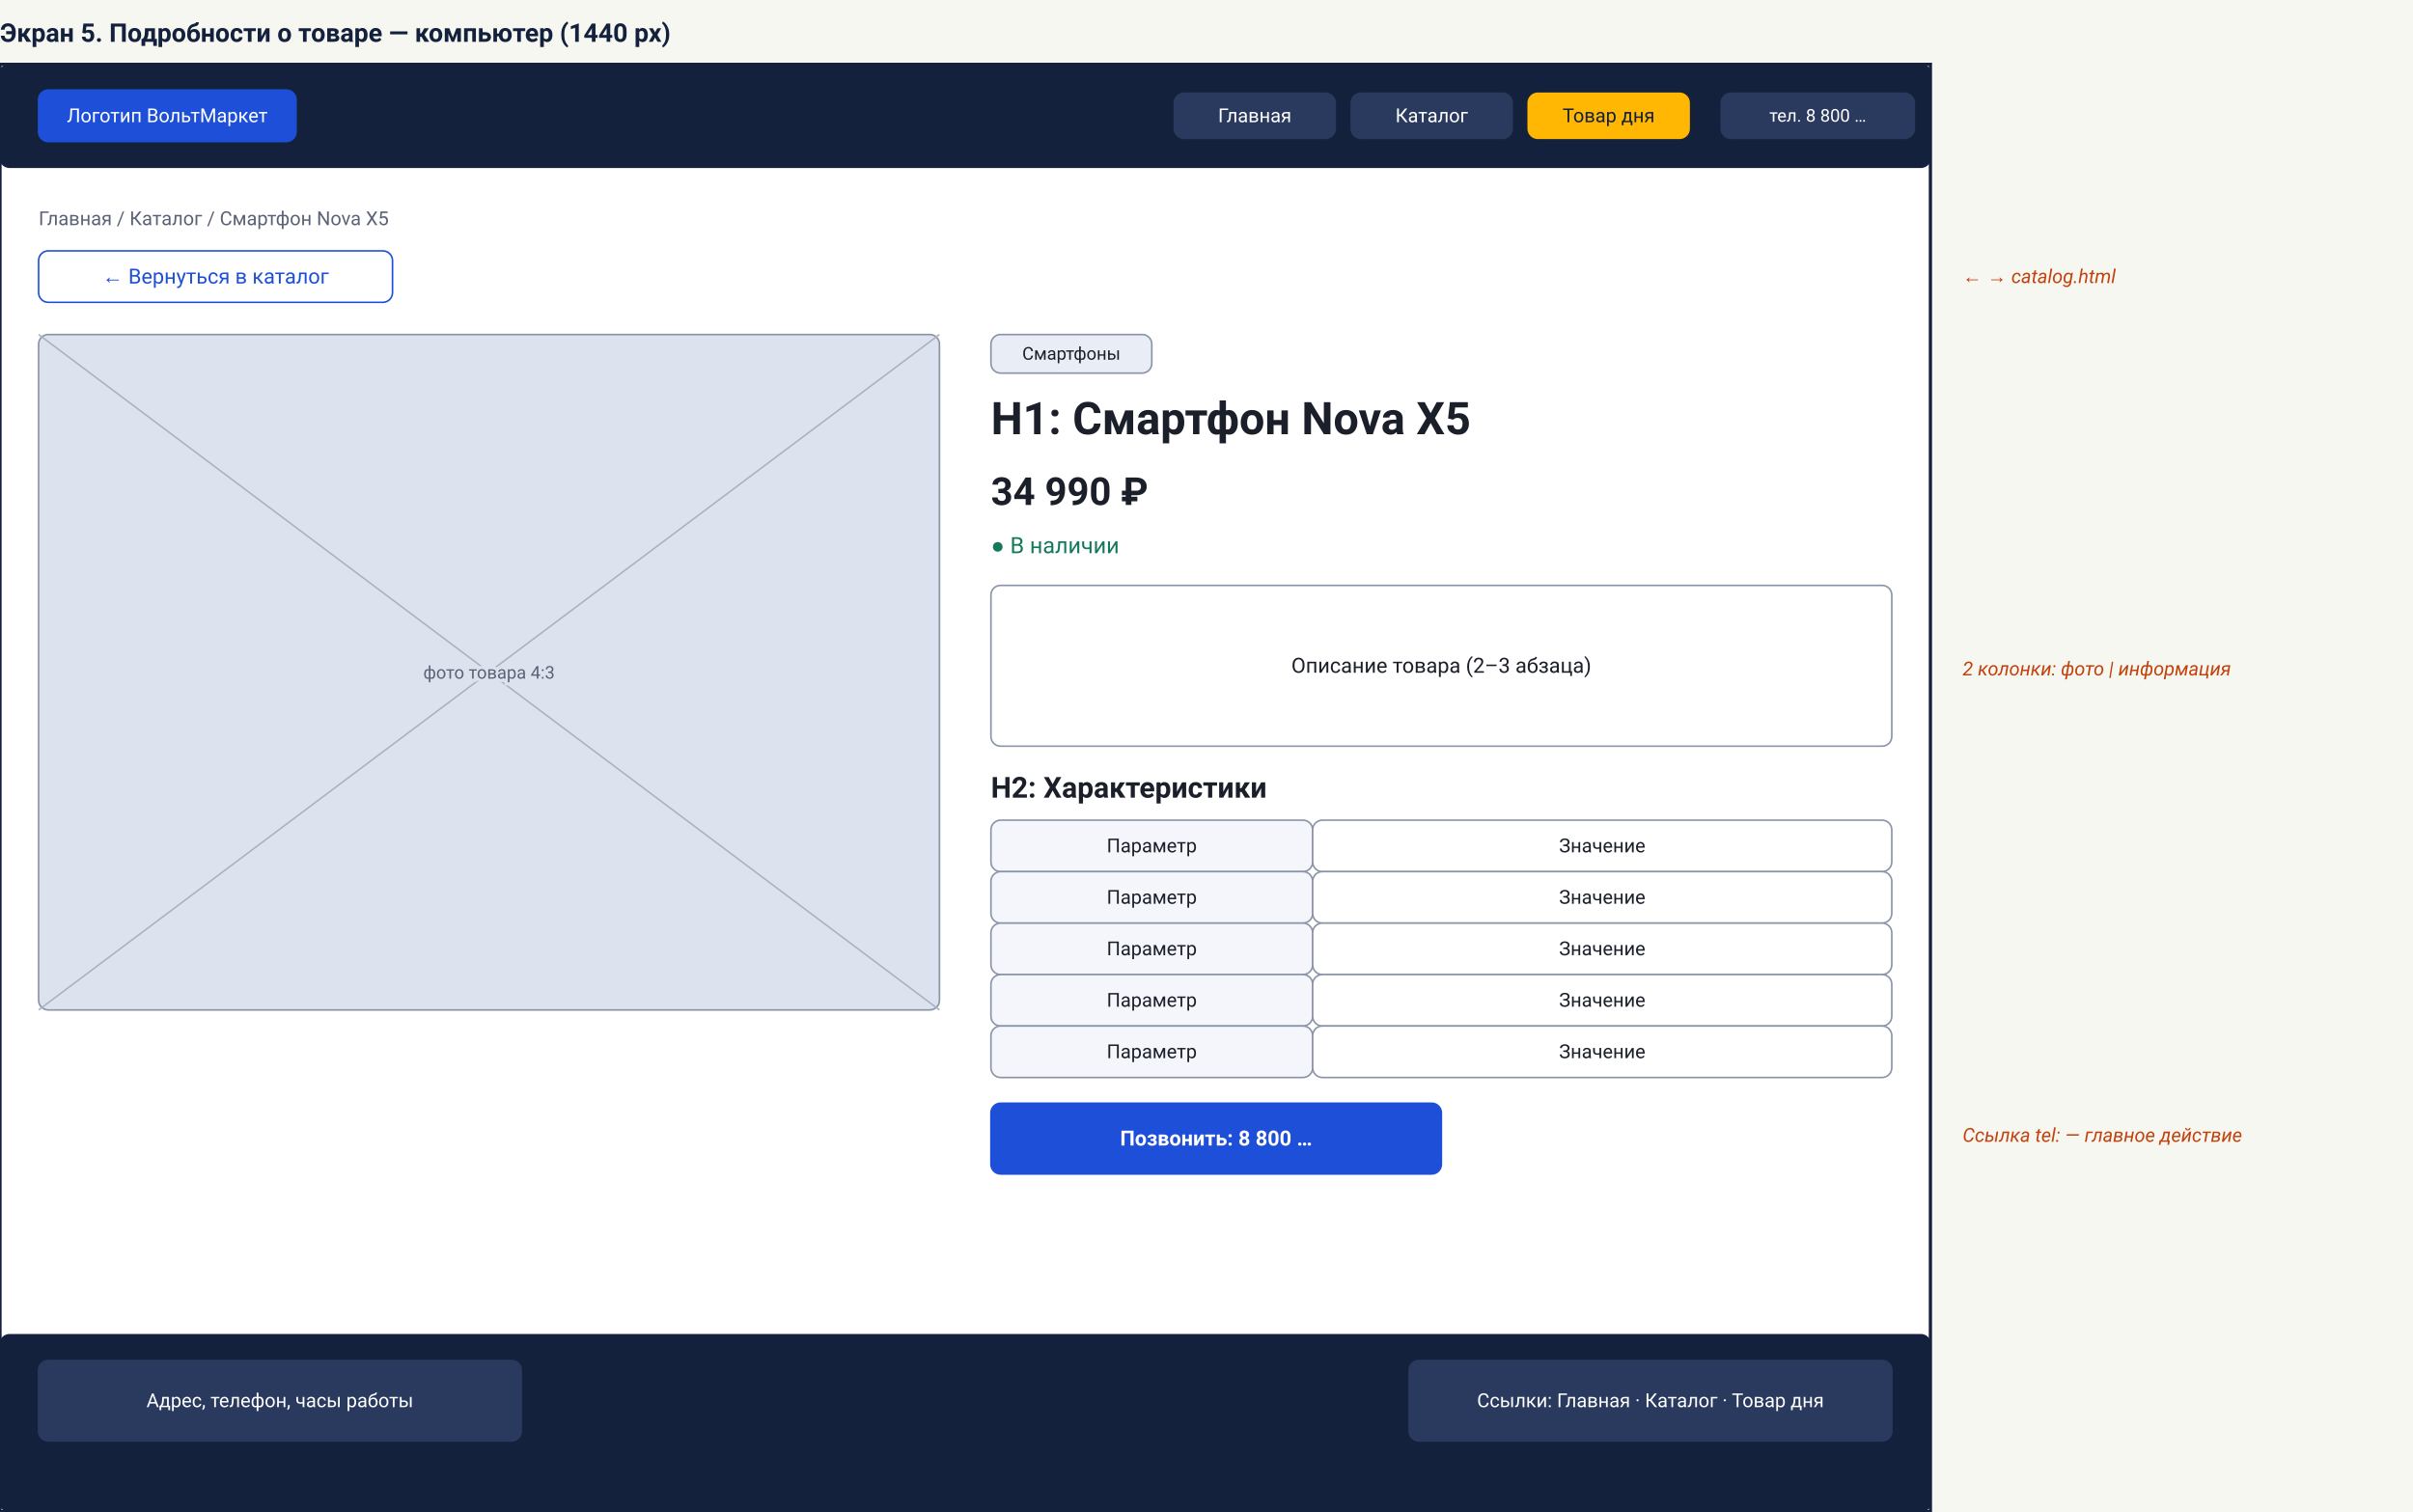
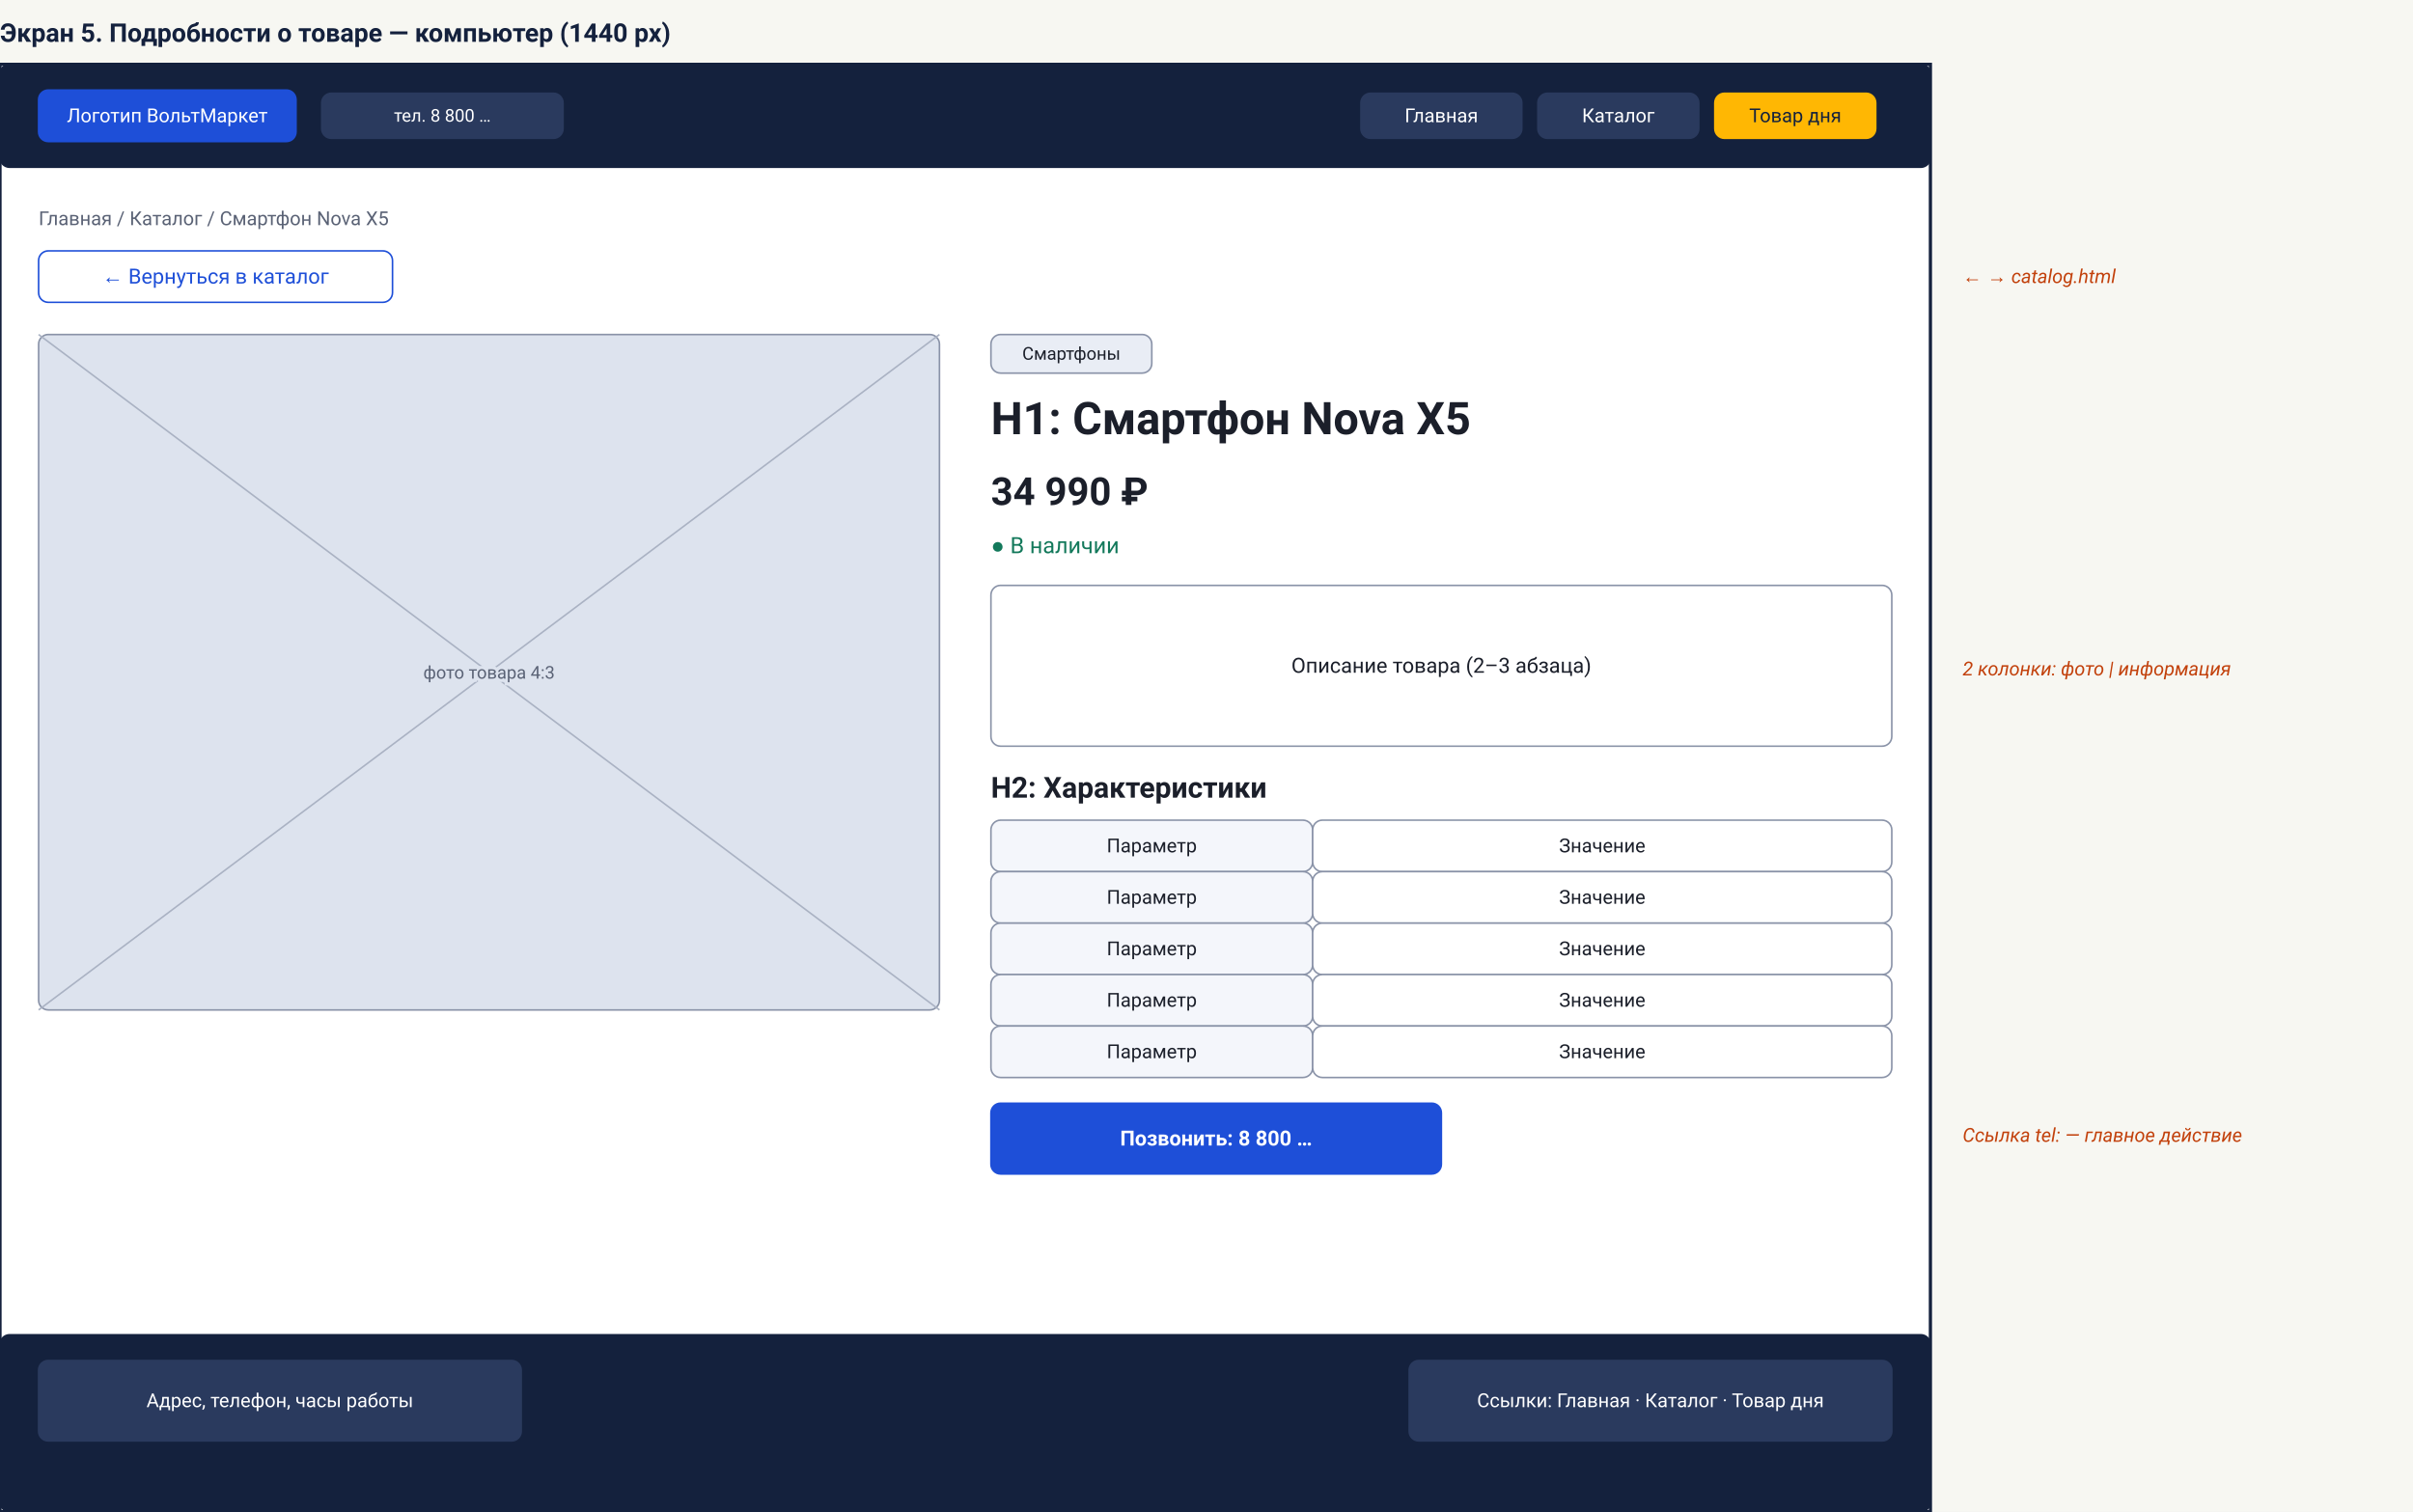
<svg xmlns="http://www.w3.org/2000/svg" width="1500" height="940" viewBox="0 -40 1500 940" font-family="Segoe UI, Roboto, Arial, sans-serif">
  <rect x="0" y="-40" width="1500" height="940" fill="#F7F7F2" />
  <text x="0" y="-14" font-size="16" font-weight="700" fill="#14213D">Экран 5. Подробности о товаре — компьютер (1440 px)</text>
  <rect x="0" y="0" width="1200" height="900" fill="#ffffff" stroke="#14213D" stroke-width="2" />
  <rect x="0" y="0" width="1200" height="64" rx="6" fill="#14213D" stroke="#14213D" />
  <rect x="24" y="16" width="160" height="32" rx="6" fill="#1E4FD8" stroke="#1E4FD8" />
  <text x="104.0" y="36.0" text-anchor="middle" font-size="12" fill="#fff">Логотип ВольтМаркет</text>
-   <rect x="730" y="18" width="100" height="28" rx="6" fill="#2A3A5E" stroke="#2A3A5E" />
-   <text x="780.0" y="36.0" text-anchor="middle" font-size="12" fill="#fff">Главная</text>
-   <rect x="840" y="18" width="100" height="28" rx="6" fill="#2A3A5E" stroke="#2A3A5E" />
-   <text x="890.0" y="36.0" text-anchor="middle" font-size="12" fill="#fff">Каталог</text>
-   <rect x="950" y="18" width="100" height="28" rx="6" fill="#FFB703" stroke="#FFB703" />
-   <text x="1000.0" y="36.0" text-anchor="middle" font-size="12" fill="#14213D">Товар дня</text>
-   <rect x="1070" y="18" width="120" height="28" rx="6" fill="#2A3A5E" stroke="#2A3A5E" />
-   <text x="1130.0" y="35.667" text-anchor="middle" font-size="11" fill="#fff">тел. 8 800 …</text>
+   <rect x="200" y="18" width="150" height="28" rx="6" fill="#2A3A5E" stroke="#2A3A5E" />
+   <text x="275.0" y="35.667" text-anchor="middle" font-size="11" fill="#fff">тел. 8 800 …</text>
+   <rect x="846" y="18" width="100" height="28" rx="6" fill="#2A3A5E" stroke="#2A3A5E" />
+   <text x="896.0" y="36.0" text-anchor="middle" font-size="12" fill="#fff">Главная</text>
+   <rect x="956" y="18" width="100" height="28" rx="6" fill="#2A3A5E" stroke="#2A3A5E" />
+   <text x="1006.0" y="36.0" text-anchor="middle" font-size="12" fill="#fff">Каталог</text>
+   <rect x="1066" y="18" width="100" height="28" rx="6" fill="#FFB703" stroke="#FFB703" />
+   <text x="1116.0" y="36.0" text-anchor="middle" font-size="12" fill="#14213D">Товар дня</text>
  <text x="24" y="100" font-size="12" fill="#5A6275" text-anchor="start">Главная / Каталог / Смартфон Nova X5</text>
  <rect x="24" y="116" width="220" height="32" rx="6" fill="#fff" stroke="#1E4FD8" />
  <text x="134.0" y="136.333" text-anchor="middle" font-size="13" fill="#1E4FD8">← Вернуться в каталог</text>
  <rect x="24" y="168" width="560" height="420" rx="6" fill="#DDE3EE" stroke="#8A93A8" />
  <line x1="24" y1="168" x2="584" y2="588" stroke="#AAB2C3" />
  <line x1="584" y1="168" x2="24" y2="588" stroke="#AAB2C3" />
  <text x="304.0" y="382.0" text-anchor="middle" font-size="11" fill="#5A6275" style="paint-order:stroke" stroke="#DDE3EE" stroke-width="4">фото товара 4:3</text>
  <rect x="616" y="168" width="100" height="24" rx="6" fill="#E9EDF5" stroke="#8A93A8" />
  <text x="666.0" y="183.667" text-anchor="middle" font-size="11" fill="#1B1F2A">Смартфоны</text>
  <text x="616" y="230" font-size="28" font-weight="700" fill="#1B1F2A" text-anchor="start">H1: Смартфон Nova X5</text>
  <text x="616" y="274" font-size="24" font-weight="700" fill="#1B1F2A" text-anchor="start">34 990 ₽</text>
  <text x="616" y="304" font-size="14" fill="#13795B" text-anchor="start">● В наличии</text>
  <rect x="616" y="324" width="560" height="100" rx="6" fill="#fff" stroke="#8A93A8" />
  <text x="896.0" y="378.333" text-anchor="middle" font-size="13" fill="#1B1F2A">Описание товара (2–3 абзаца)</text>
  <text x="616" y="456" font-size="18" font-weight="700" fill="#1B1F2A" text-anchor="start">H2: Характеристики</text>
  <rect x="616" y="470" width="200" height="32" rx="6" fill="#F4F6FB" stroke="#8A93A8" />
  <text x="716.0" y="490.0" text-anchor="middle" font-size="12" fill="#1B1F2A">Параметр</text>
  <rect x="816" y="470" width="360" height="32" rx="6" fill="#fff" stroke="#8A93A8" />
  <text x="996.0" y="490.0" text-anchor="middle" font-size="12" fill="#1B1F2A">Значение</text>
  <rect x="616" y="502" width="200" height="32" rx="6" fill="#F4F6FB" stroke="#8A93A8" />
  <text x="716.0" y="522.0" text-anchor="middle" font-size="12" fill="#1B1F2A">Параметр</text>
  <rect x="816" y="502" width="360" height="32" rx="6" fill="#fff" stroke="#8A93A8" />
  <text x="996.0" y="522.0" text-anchor="middle" font-size="12" fill="#1B1F2A">Значение</text>
  <rect x="616" y="534" width="200" height="32" rx="6" fill="#F4F6FB" stroke="#8A93A8" />
  <text x="716.0" y="554.0" text-anchor="middle" font-size="12" fill="#1B1F2A">Параметр</text>
  <rect x="816" y="534" width="360" height="32" rx="6" fill="#fff" stroke="#8A93A8" />
  <text x="996.0" y="554.0" text-anchor="middle" font-size="12" fill="#1B1F2A">Значение</text>
  <rect x="616" y="566" width="200" height="32" rx="6" fill="#F4F6FB" stroke="#8A93A8" />
  <text x="716.0" y="586.0" text-anchor="middle" font-size="12" fill="#1B1F2A">Параметр</text>
  <rect x="816" y="566" width="360" height="32" rx="6" fill="#fff" stroke="#8A93A8" />
  <text x="996.0" y="586.0" text-anchor="middle" font-size="12" fill="#1B1F2A">Значение</text>
  <rect x="616" y="598" width="200" height="32" rx="6" fill="#F4F6FB" stroke="#8A93A8" />
  <text x="716.0" y="618.0" text-anchor="middle" font-size="12" fill="#1B1F2A">Параметр</text>
  <rect x="816" y="598" width="360" height="32" rx="6" fill="#fff" stroke="#8A93A8" />
  <text x="996.0" y="618.0" text-anchor="middle" font-size="12" fill="#1B1F2A">Значение</text>
  <rect x="616" y="646" width="280" height="44" rx="6" fill="#1E4FD8" stroke="#1E4FD8" />
  <text x="756.0" y="672.333" text-anchor="middle" font-size="13" font-weight="700" fill="#fff">Позвонить: 8 800 …</text>
  <rect x="0" y="790" width="1200" height="110" rx="6" fill="#14213D" stroke="#14213D" />
  <rect x="24" y="806" width="300" height="50" rx="6" fill="#2A3A5E" stroke="#2A3A5E" />
  <text x="174.0" y="835.0" text-anchor="middle" font-size="12" fill="#fff">Адрес, телефон, часы работы</text>
  <rect x="876" y="806" width="300" height="50" rx="6" fill="#2A3A5E" stroke="#2A3A5E" />
  <text x="1026.0" y="835.0" text-anchor="middle" font-size="12" fill="#fff">Ссылки: Главная · Каталог · Товар дня</text>
  <text x="1220" y="136" font-size="12" fill="#C2410C" text-anchor="start" font-style="italic">← → catalog.html</text>
  <text x="1220" y="380" font-size="12" fill="#C2410C" text-anchor="start" font-style="italic">2 колонки: фото | информация</text>
  <text x="1220" y="670" font-size="12" fill="#C2410C" text-anchor="start" font-style="italic">Ссылка tel: — главное действие</text>
</svg>
